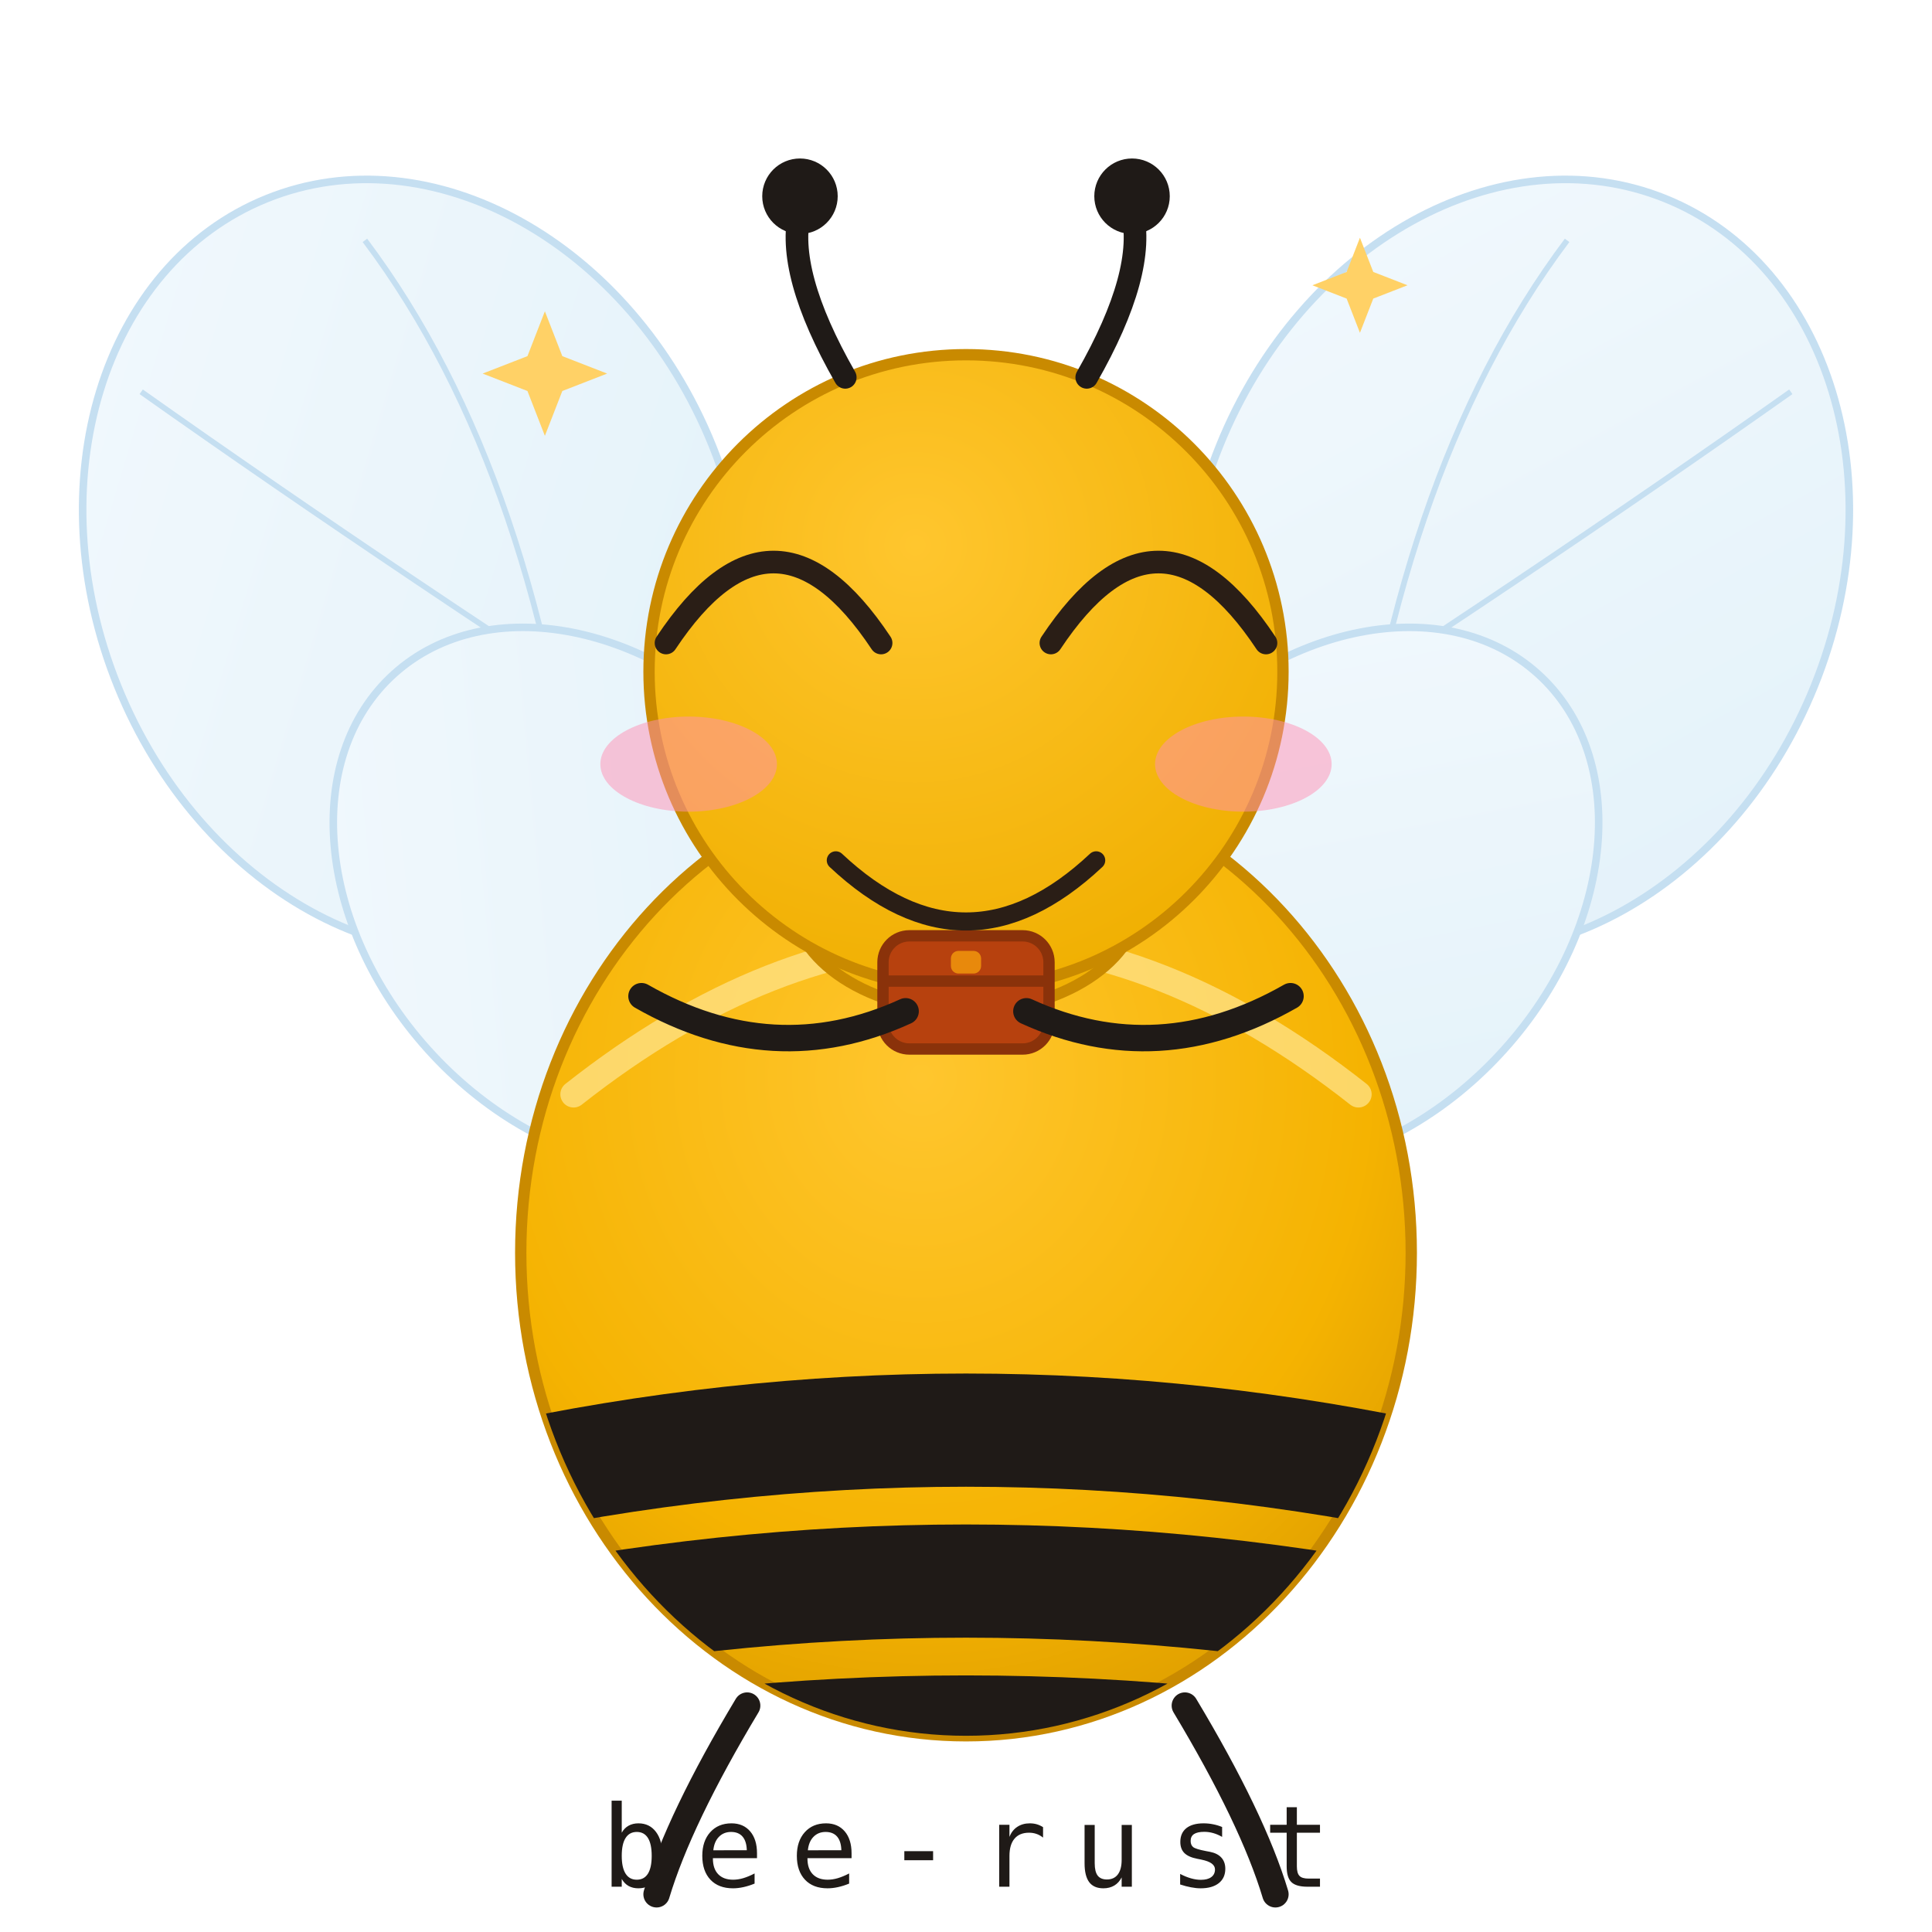
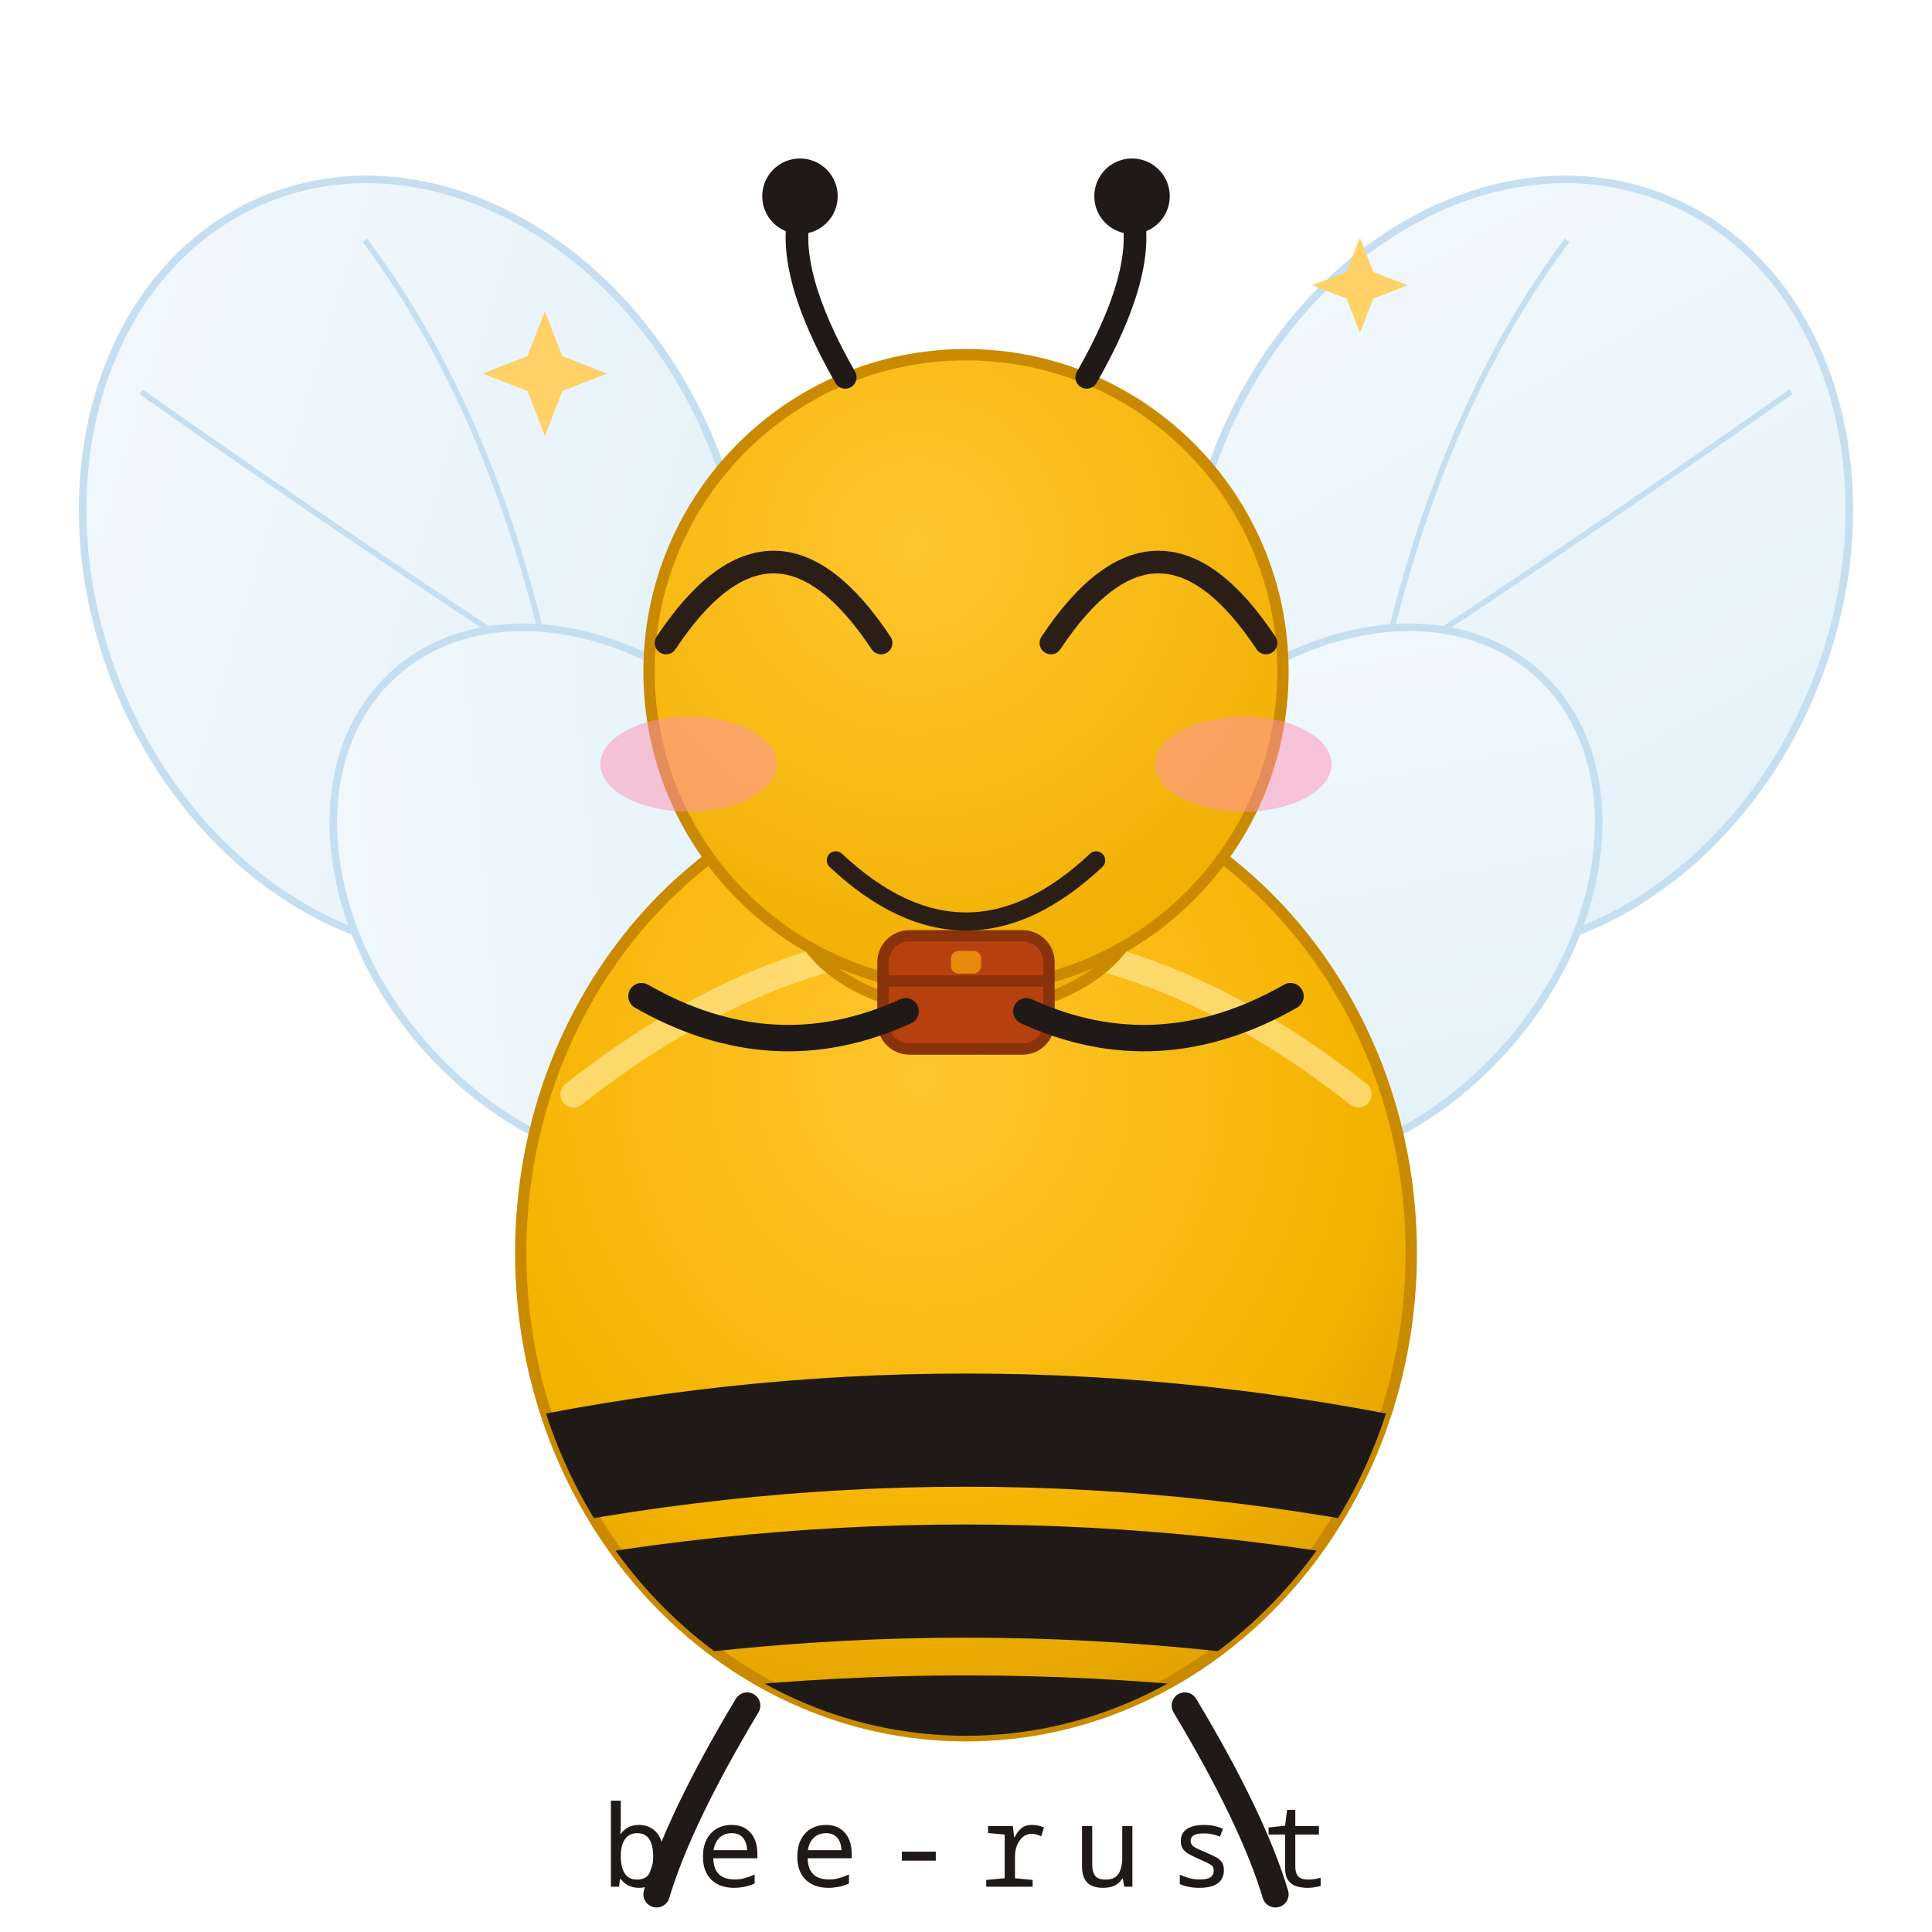
<svg xmlns="http://www.w3.org/2000/svg" viewBox="0 0 512 512" width="512" height="512" role="img" aria-label="Rusty · 笑 Smile">
  <style>
.ex-motion { animation: ex-bob 3.2s ease-in-out infinite; transform-box: fill-box; transform-origin: 50% 50%; }
.ex-anim-tear { animation: ex-tear 1.8s ease-in infinite; transform-box: fill-box; transform-origin: center; }
.ex-anim-sweat { animation: ex-tear 1.5s ease-in infinite; transform-box: fill-box; transform-origin: center; }
.ex-anim-heart { animation: ex-heart 2.2s ease-out infinite; transform-box: fill-box; transform-origin: center; }
.ex-anim-spark { animation: ex-spark 1.9s ease-in-out infinite; transform-box: fill-box; transform-origin: center; }
.ex-anim-rain { animation: ex-rain 1.4s linear infinite; transform-box: fill-box; transform-origin: center; }
.ex-anim-confetti { animation: ex-confetti 2.4s linear infinite; transform-box: fill-box; transform-origin: center; }
.ex-anim-pulse { animation: ex-pulse 1.6s ease-in-out infinite; transform-box: fill-box; transform-origin: center; }
.ex-anim-knock { animation: ex-knock 0.55s ease-in-out infinite; transform-box: fill-box; transform-origin: center; }
.ex-anim-knockline { animation: ex-knockline 0.55s ease-out infinite; transform-box: fill-box; transform-origin: center; }
.ex-anim-palm { animation: ex-palm 0.9s ease-in-out infinite; transform-box: fill-box; transform-origin: center; }
.ex-anim-steam { animation: ex-steam 1.8s ease-out infinite; transform-box: fill-box; transform-origin: center; }
.ex-anim-shock { animation: ex-shock 0.5s ease-in-out infinite; transform-box: fill-box; transform-origin: center; }
.ex-anim-please { animation: ex-please 1.4s ease-in-out infinite; transform-box: fill-box; transform-origin: center; }
.ex-anim-drift { animation: ex-drift 4.5s ease-in-out infinite; transform-box: fill-box; transform-origin: center; }
@keyframes ex-bob { 0%,100% { transform: translateY(0); } 50% { transform: translateY(-9.6px); } }
@keyframes ex-tear { 0% { transform: translateY(0); opacity: 0; } 18% { opacity: 1; } 100% { transform: translateY(33px); opacity: 0; } }
@keyframes ex-heart { 0% { transform: translateY(0) scale(.65); opacity: 0; } 20% { opacity: 1; } 100% { transform: translateY(-54px) scale(1.15); opacity: 0; } }
@keyframes ex-spark { 0%,100% { transform: scale(.6) rotate(0deg); opacity: .3; } 50% { transform: scale(1.15) rotate(25deg); opacity: 1; } }
@keyframes ex-rain { 0% { transform: translateY(0); opacity: 0; } 20% { opacity: 1; } 100% { transform: translateY(36px); opacity: 0; } }
@keyframes ex-confetti { 0% { transform: translateY(-10.5px) rotate(0deg); opacity: 1; } 100% { transform: translateY(48px) rotate(200deg); opacity: 0; } }
@keyframes ex-pulse { 0%,100% { transform: scale(1); opacity: .35; } 50% { transform: scale(1.18); opacity: .7; } }
@keyframes ex-knock { 0%,100% { transform: translateX(13.5px); } 35% { transform: translateX(0); } }
@keyframes ex-knockline { 0%,100% { transform: scaleX(.6); opacity: .35; } 35% { transform: scaleX(1); opacity: 1; } }
@keyframes ex-palm { 0%,100% { transform: translateY(0) rotate(0deg); } 50% { transform: translateY(-3.6px) rotate(-4deg); } }
@keyframes ex-steam { 0% { transform: translateY(0); opacity: .7; } 100% { transform: translateY(-27px); opacity: 0; } }
@keyframes ex-shock { 0%,100% { transform: scaleX(.7); opacity: .4; } 50% { transform: scaleX(1.25); opacity: 1; } }
@keyframes ex-please { 0%,100% { transform: translateY(0); } 50% { transform: translateY(-5.4px); } }
@keyframes ex-drift { 0%,100% { transform: translateY(0); } 50% { transform: translateY(-6px); } }
@media (prefers-reduced-motion: reduce) {
  .ex-motion, [class*="ex-anim-"] { animation: none !important; }
}
</style>
  <g class="ex-motion ex-smile">
    <g class="ex-base">
      <defs>
        <radialGradient id="bellyGrad" cx="45%" cy="32%" r="72%">
          <stop offset="0%" stop-color="#FFC62E" />
          <stop offset="70%" stop-color="#F5B301">
        
      </stop>
          <stop offset="100%" stop-color="#DE9E00" />
        </radialGradient>
        <radialGradient id="headGrad" cx="42%" cy="30%" r="75%">
          <stop offset="0%" stop-color="#FFC62E" />
          <stop offset="100%" stop-color="#F0AF00" />
        </radialGradient>
        <linearGradient id="wingGrad" x1="0" y1="0" x2="1" y2="1">
          <stop offset="0%" stop-color="#EAF5FC" />
          <stop offset="100%" stop-color="#CFE8F5" />
        </linearGradient>
        <clipPath id="bellyClip">
          <ellipse cx="256" cy="332" rx="118" ry="128" />
        </clipPath>
      </defs>
      <g>
        <g fill="url(#wingGrad)" stroke="#9FC9E8" stroke-width="2" opacity="0.6">
          <g>
            <ellipse cx="110" cy="150" rx="85" ry="105" transform="rotate(-22 110 150)" />
            <path d="M60 80 Q105 150 165 235" fill="none" stroke-width="1.5" transform="rotate(-22 110 150)" />
            <path d="M130 65 Q150 140 120 245" fill="none" stroke-width="1.5" transform="rotate(-22 110 150)" />
          </g>
          <g>
            <ellipse cx="402" cy="150" rx="85" ry="105" transform="rotate(22 402 150)" />
            <path d="M452 80 Q407 150 347 235" fill="none" stroke-width="1.5" transform="rotate(22 402 150)" />
            <path d="M382 65 Q362 140 392 245" fill="none" stroke-width="1.5" transform="rotate(22 402 150)" />
          </g>
          <g>
            <ellipse cx="158" cy="238" rx="60" ry="80" transform="rotate(-42 158 238)" />
          </g>
          <g>
            <ellipse cx="354" cy="238" rx="60" ry="80" transform="rotate(42 354 238)" />
          </g>
        </g>
        <g stroke="#1F1A17" stroke-width="7" stroke-linecap="round" fill="none">
          <path d="M198 452 Q180 482 174 502" />
          <path d="M314 452 Q332 482 338 502" />
        </g>
        <g>
          <ellipse cx="256" cy="332" rx="118" ry="128" fill="url(#bellyGrad)" stroke="#C98A00" stroke-width="3" />
          <path d="M152 290 Q256 208 360 290" fill="none" stroke="#FFE38A" stroke-width="7" stroke-linecap="round" opacity="0.75">
      
    </path>
          <g clip-path="url(#bellyClip)">
            <path d="M128 378 Q256 350 384 378 L384 408 Q256 380 128 408 Z" fill="#1F1A17" />
            <path d="M124 418 Q256 390 388 418 L388 448 Q256 420 124 448 Z" fill="#1F1A17" />
            <path d="M120 458 Q256 430 392 458 L392 486 Q256 460 120 486 Z" fill="#1F1A17" />
          </g>
        </g>
        <ellipse cx="256" cy="238" rx="46" ry="30" fill="url(#headGrad)" stroke="#C98A00" stroke-width="3" />
        <circle cx="256" cy="178" r="84" fill="url(#headGrad)" stroke="#C98A00" stroke-width="3" />
        <g stroke="#1F1A17" stroke-width="6" stroke-linecap="round" fill="#1F1A17">
          <path d="M224 100 Q208 72 212 56" fill="none" />
          <circle cx="212" cy="52" r="7" />
          <path d="M288 100 Q304 72 300 56" fill="none" />
          <circle cx="300" cy="52" r="7" />
        </g>
        <g>
          <rect x="234" y="248" width="44" height="30" rx="7" fill="#B7410E" stroke="#8A320A" stroke-width="3" />
          <path d="M234 260 L278 260" stroke="#8A320A" stroke-width="3" />
          <rect x="252" y="252" width="8" height="6" rx="2" fill="#E8890C" />
          <path d="M170 264 Q205 284 240 268" fill="none" stroke="#1F1A17" stroke-width="7" stroke-linecap="round" />
          <path d="M342 264 Q307 284 272 268" fill="none" stroke="#1F1A17" stroke-width="7" stroke-linecap="round" />
        </g>
-         <text x="256" y="500" text-anchor="middle" font-family="ui-monospace,SFMono-Regular,Menlo,monospace" font-size="30" letter-spacing="7" fill="#1F1A17">bee-rust</text>
+         <text x="256" y="500" text-anchor="middle" font-family="'JetBrains Mono','Noto Sans Mono','DejaVu Sans Mono',ui-monospace,monospace" font-size="30" letter-spacing="7" fill="#1F1A17">bee-rust</text>
      </g>
    </g>
    <g class="ex-face">
      <path d="M 176.5,170.4 Q 205,127.5 233.5,170.4" fill="none" stroke="#2A1E16" stroke-width="6" stroke-linecap="round" />
      <path d="M 278.5,170.4 Q 307,127.5 335.5,170.4" fill="none" stroke="#2A1E16" stroke-width="6" stroke-linecap="round" />
      <path d="M 221.5,228 Q 256,260.4 290.5,228" fill="none" stroke="#2A1E16" stroke-width="4.8" stroke-linecap="round" />
      <ellipse cx="182.5" cy="202.5" rx="23.4" ry="12.6" fill="#FF8FB3" opacity="0.5" />
      <ellipse cx="329.5" cy="202.5" rx="23.4" ry="12.6" fill="#FF8FB3" opacity="0.5" />
      <path class="ex-anim-spark" style="animation-delay:0.0s" d="M 144.4,82.5 L 149.02,94.38 L 160.9,99 L 149.02,103.62 L 144.4,115.5 L 139.78,103.62 L 127.9,99 L 139.78,94.38 Z" fill="#FFD166" />
      <path class="ex-anim-spark" style="animation-delay:0.5s" d="M 360.4,63 L 363.93,72.07 L 373,75.6 L 363.93,79.13 L 360.4,88.2 L 356.87,79.13 L 347.8,75.6 L 356.87,72.07 Z" fill="#FFD166" />
    </g>
  </g>
</svg>
